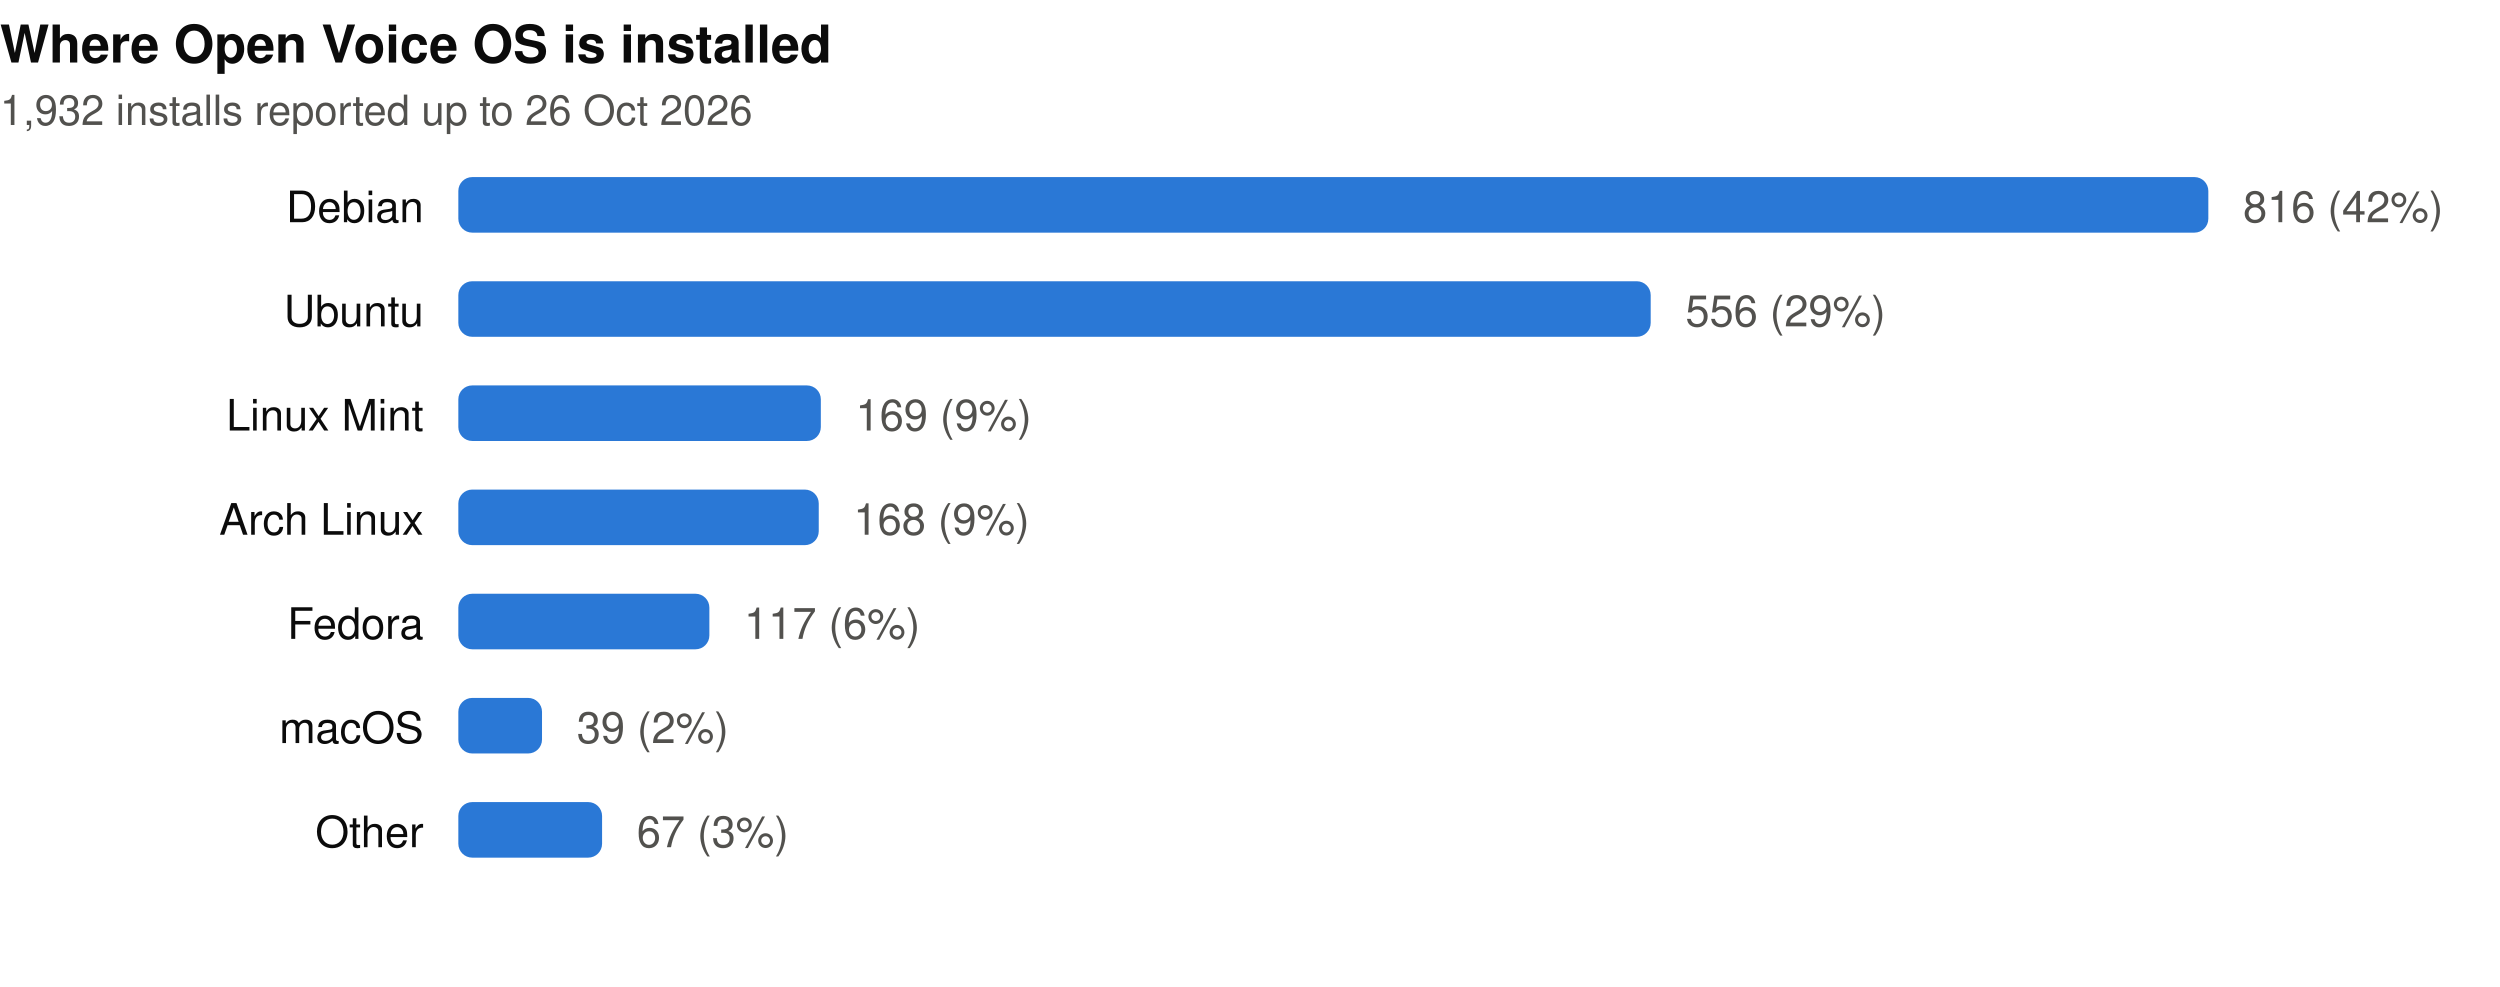
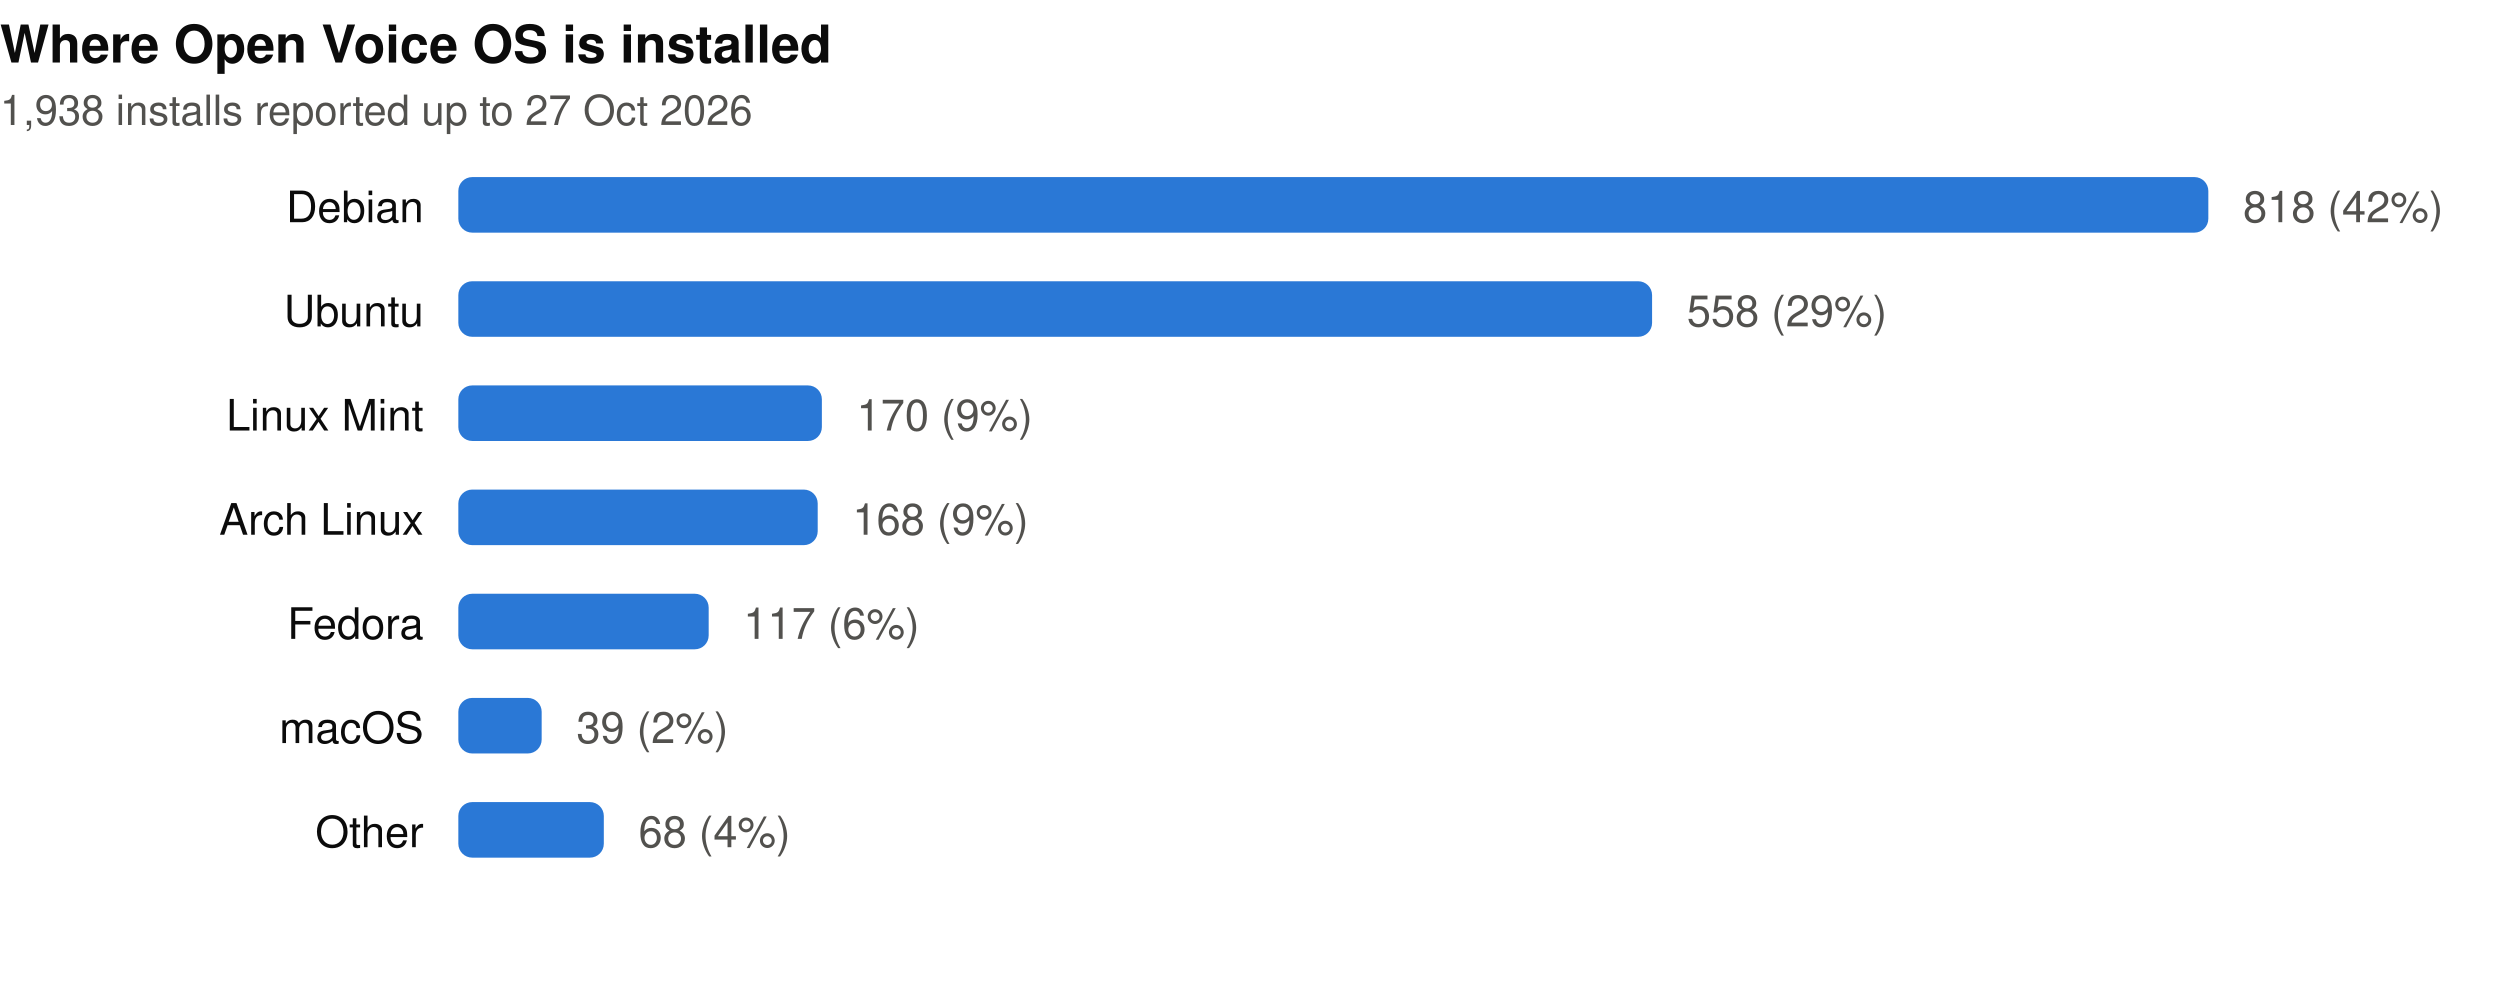
- <svg xmlns="http://www.w3.org/2000/svg" width="720" height="284" viewBox="0 0 720 284" role="img" aria-label="Where Open Voice OS is installed. 1,932 installs reported up to 26 Oct 2026">
+ <svg xmlns="http://www.w3.org/2000/svg" width="720" height="284" viewBox="0 0 720 284" role="img" aria-label="Where Open Voice OS is installed. 1,938 installs reported up to 27 Oct 2026">
  <text x="0" y="18" font-family="ui-sans-serif,-apple-system,BlinkMacSystemFont,'Segoe UI',Helvetica,Arial,sans-serif" font-size="15" font-weight="600" fill="#0b0b0b">Where Open Voice OS is installed</text>
-   <text x="0" y="36" font-family="ui-sans-serif,-apple-system,BlinkMacSystemFont,'Segoe UI',Helvetica,Arial,sans-serif" font-size="12" fill="#52514e">1,932 installs reported up to 26 Oct 2026</text>
+   <text x="0" y="36" font-family="ui-sans-serif,-apple-system,BlinkMacSystemFont,'Segoe UI',Helvetica,Arial,sans-serif" font-size="12" fill="#52514e">1,938 installs reported up to 27 Oct 2026</text>
  <text x="122" y="64.0" text-anchor="end" font-family="ui-sans-serif,-apple-system,BlinkMacSystemFont,'Segoe UI',Helvetica,Arial,sans-serif" font-size="12.5" fill="#0b0b0b">Debian</text>
  <rect x="132" y="51.0" width="504.0" height="16" rx="4" fill="#2a78d6" />
-   <text x="646.0" y="64.0" font-family="ui-sans-serif,-apple-system,BlinkMacSystemFont,'Segoe UI',Helvetica,Arial,sans-serif" font-size="12.5" fill="#52514e">816 (42%)</text>
+   <text x="646.0" y="64.0" font-family="ui-sans-serif,-apple-system,BlinkMacSystemFont,'Segoe UI',Helvetica,Arial,sans-serif" font-size="12.5" fill="#52514e">818 (42%)</text>
  <text x="122" y="94.0" text-anchor="end" font-family="ui-sans-serif,-apple-system,BlinkMacSystemFont,'Segoe UI',Helvetica,Arial,sans-serif" font-size="12.5" fill="#0b0b0b">Ubuntu</text>
-   <rect x="132" y="81.0" width="343.4" height="16" rx="4" fill="#2a78d6" />
-   <text x="485.4" y="94.0" font-family="ui-sans-serif,-apple-system,BlinkMacSystemFont,'Segoe UI',Helvetica,Arial,sans-serif" font-size="12.5" fill="#52514e">556 (29%)</text>
+   <rect x="132" y="81.0" width="343.8" height="16" rx="4" fill="#2a78d6" />
+   <text x="485.8" y="94.0" font-family="ui-sans-serif,-apple-system,BlinkMacSystemFont,'Segoe UI',Helvetica,Arial,sans-serif" font-size="12.5" fill="#52514e">558 (29%)</text>
  <text x="122" y="124.0" text-anchor="end" font-family="ui-sans-serif,-apple-system,BlinkMacSystemFont,'Segoe UI',Helvetica,Arial,sans-serif" font-size="12.5" fill="#0b0b0b">Linux Mint</text>
-   <rect x="132" y="111.0" width="104.4" height="16" rx="4" fill="#2a78d6" />
-   <text x="246.4" y="124.0" font-family="ui-sans-serif,-apple-system,BlinkMacSystemFont,'Segoe UI',Helvetica,Arial,sans-serif" font-size="12.5" fill="#52514e">169 (9%)</text>
+   <rect x="132" y="111.0" width="104.7" height="16" rx="4" fill="#2a78d6" />
+   <text x="246.7" y="124.0" font-family="ui-sans-serif,-apple-system,BlinkMacSystemFont,'Segoe UI',Helvetica,Arial,sans-serif" font-size="12.5" fill="#52514e">170 (9%)</text>
  <text x="122" y="154.0" text-anchor="end" font-family="ui-sans-serif,-apple-system,BlinkMacSystemFont,'Segoe UI',Helvetica,Arial,sans-serif" font-size="12.5" fill="#0b0b0b">Arch Linux</text>
-   <rect x="132" y="141.0" width="103.8" height="16" rx="4" fill="#2a78d6" />
-   <text x="245.8" y="154.0" font-family="ui-sans-serif,-apple-system,BlinkMacSystemFont,'Segoe UI',Helvetica,Arial,sans-serif" font-size="12.5" fill="#52514e">168 (9%)</text>
+   <rect x="132" y="141.0" width="103.5" height="16" rx="4" fill="#2a78d6" />
+   <text x="245.5" y="154.0" font-family="ui-sans-serif,-apple-system,BlinkMacSystemFont,'Segoe UI',Helvetica,Arial,sans-serif" font-size="12.5" fill="#52514e">168 (9%)</text>
  <text x="122" y="184.0" text-anchor="end" font-family="ui-sans-serif,-apple-system,BlinkMacSystemFont,'Segoe UI',Helvetica,Arial,sans-serif" font-size="12.5" fill="#0b0b0b">Fedora</text>
-   <rect x="132" y="171.0" width="72.3" height="16" rx="4" fill="#2a78d6" />
-   <text x="214.3" y="184.0" font-family="ui-sans-serif,-apple-system,BlinkMacSystemFont,'Segoe UI',Helvetica,Arial,sans-serif" font-size="12.5" fill="#52514e">117 (6%)</text>
+   <rect x="132" y="171.0" width="72.1" height="16" rx="4" fill="#2a78d6" />
+   <text x="214.1" y="184.0" font-family="ui-sans-serif,-apple-system,BlinkMacSystemFont,'Segoe UI',Helvetica,Arial,sans-serif" font-size="12.5" fill="#52514e">117 (6%)</text>
  <text x="122" y="214.0" text-anchor="end" font-family="ui-sans-serif,-apple-system,BlinkMacSystemFont,'Segoe UI',Helvetica,Arial,sans-serif" font-size="12.5" fill="#0b0b0b">macOS</text>
-   <rect x="132" y="201.0" width="24.1" height="16" rx="4" fill="#2a78d6" />
-   <text x="166.1" y="214.0" font-family="ui-sans-serif,-apple-system,BlinkMacSystemFont,'Segoe UI',Helvetica,Arial,sans-serif" font-size="12.5" fill="#52514e">39 (2%)</text>
+   <rect x="132" y="201.0" width="24.0" height="16" rx="4" fill="#2a78d6" />
+   <text x="166.0" y="214.0" font-family="ui-sans-serif,-apple-system,BlinkMacSystemFont,'Segoe UI',Helvetica,Arial,sans-serif" font-size="12.5" fill="#52514e">39 (2%)</text>
  <text x="122" y="244.0" text-anchor="end" font-family="ui-sans-serif,-apple-system,BlinkMacSystemFont,'Segoe UI',Helvetica,Arial,sans-serif" font-size="12.5" fill="#0b0b0b">Other</text>
-   <rect x="132" y="231.0" width="41.4" height="16" rx="4" fill="#2a78d6" />
-   <text x="183.4" y="244.0" font-family="ui-sans-serif,-apple-system,BlinkMacSystemFont,'Segoe UI',Helvetica,Arial,sans-serif" font-size="12.5" fill="#52514e">67 (3%)</text>
+   <rect x="132" y="231.0" width="41.9" height="16" rx="4" fill="#2a78d6" />
+   <text x="183.9" y="244.0" font-family="ui-sans-serif,-apple-system,BlinkMacSystemFont,'Segoe UI',Helvetica,Arial,sans-serif" font-size="12.5" fill="#52514e">68 (4%)</text>
</svg>
